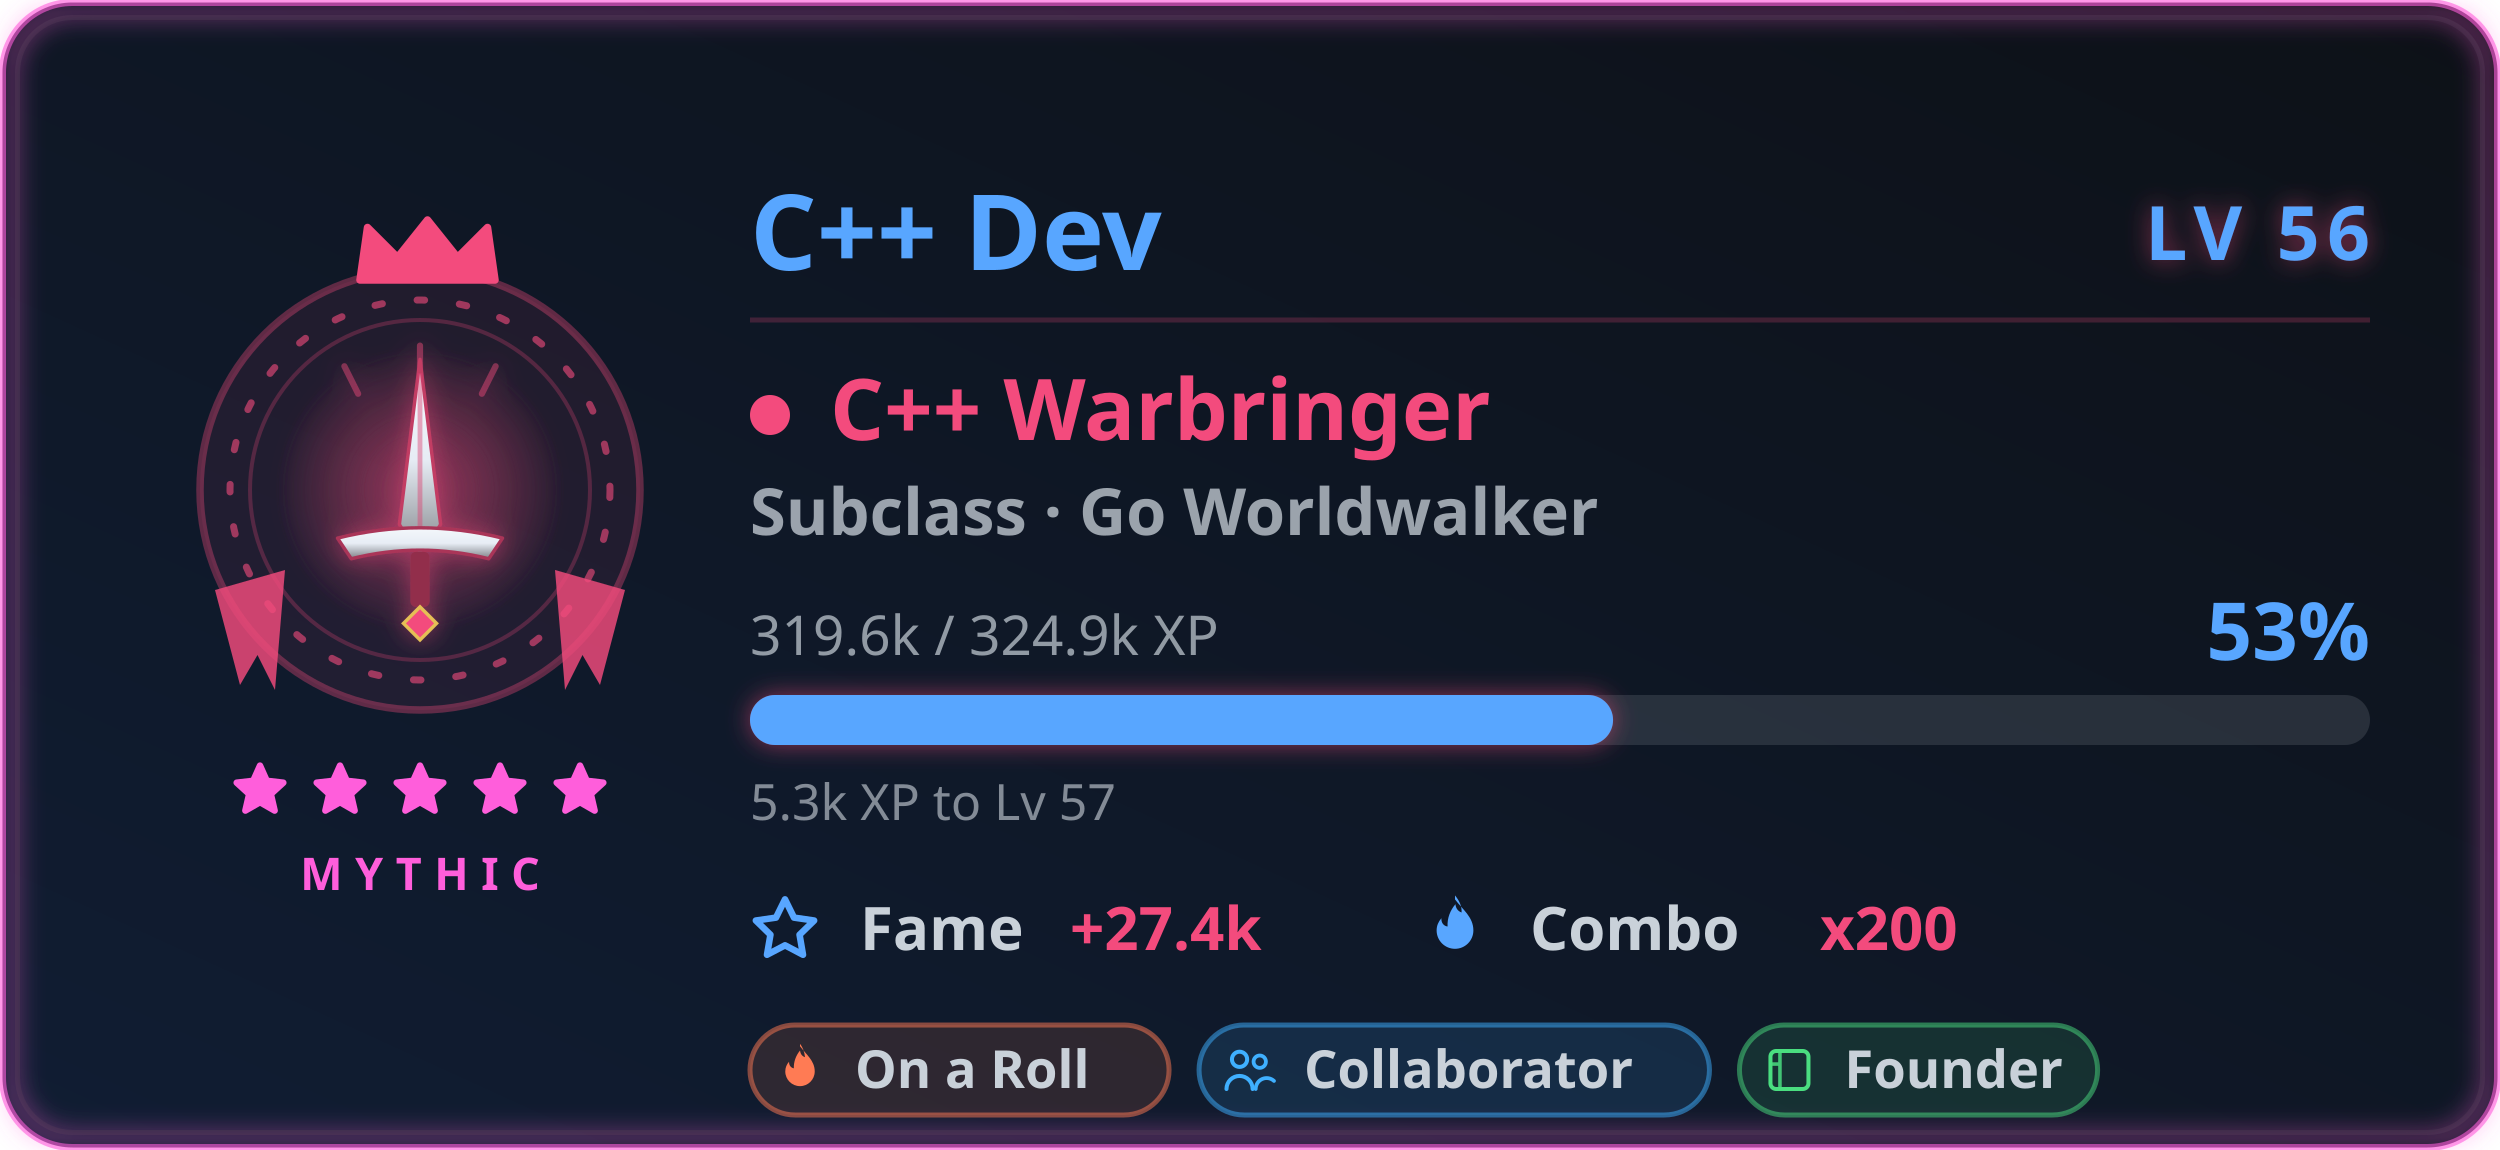
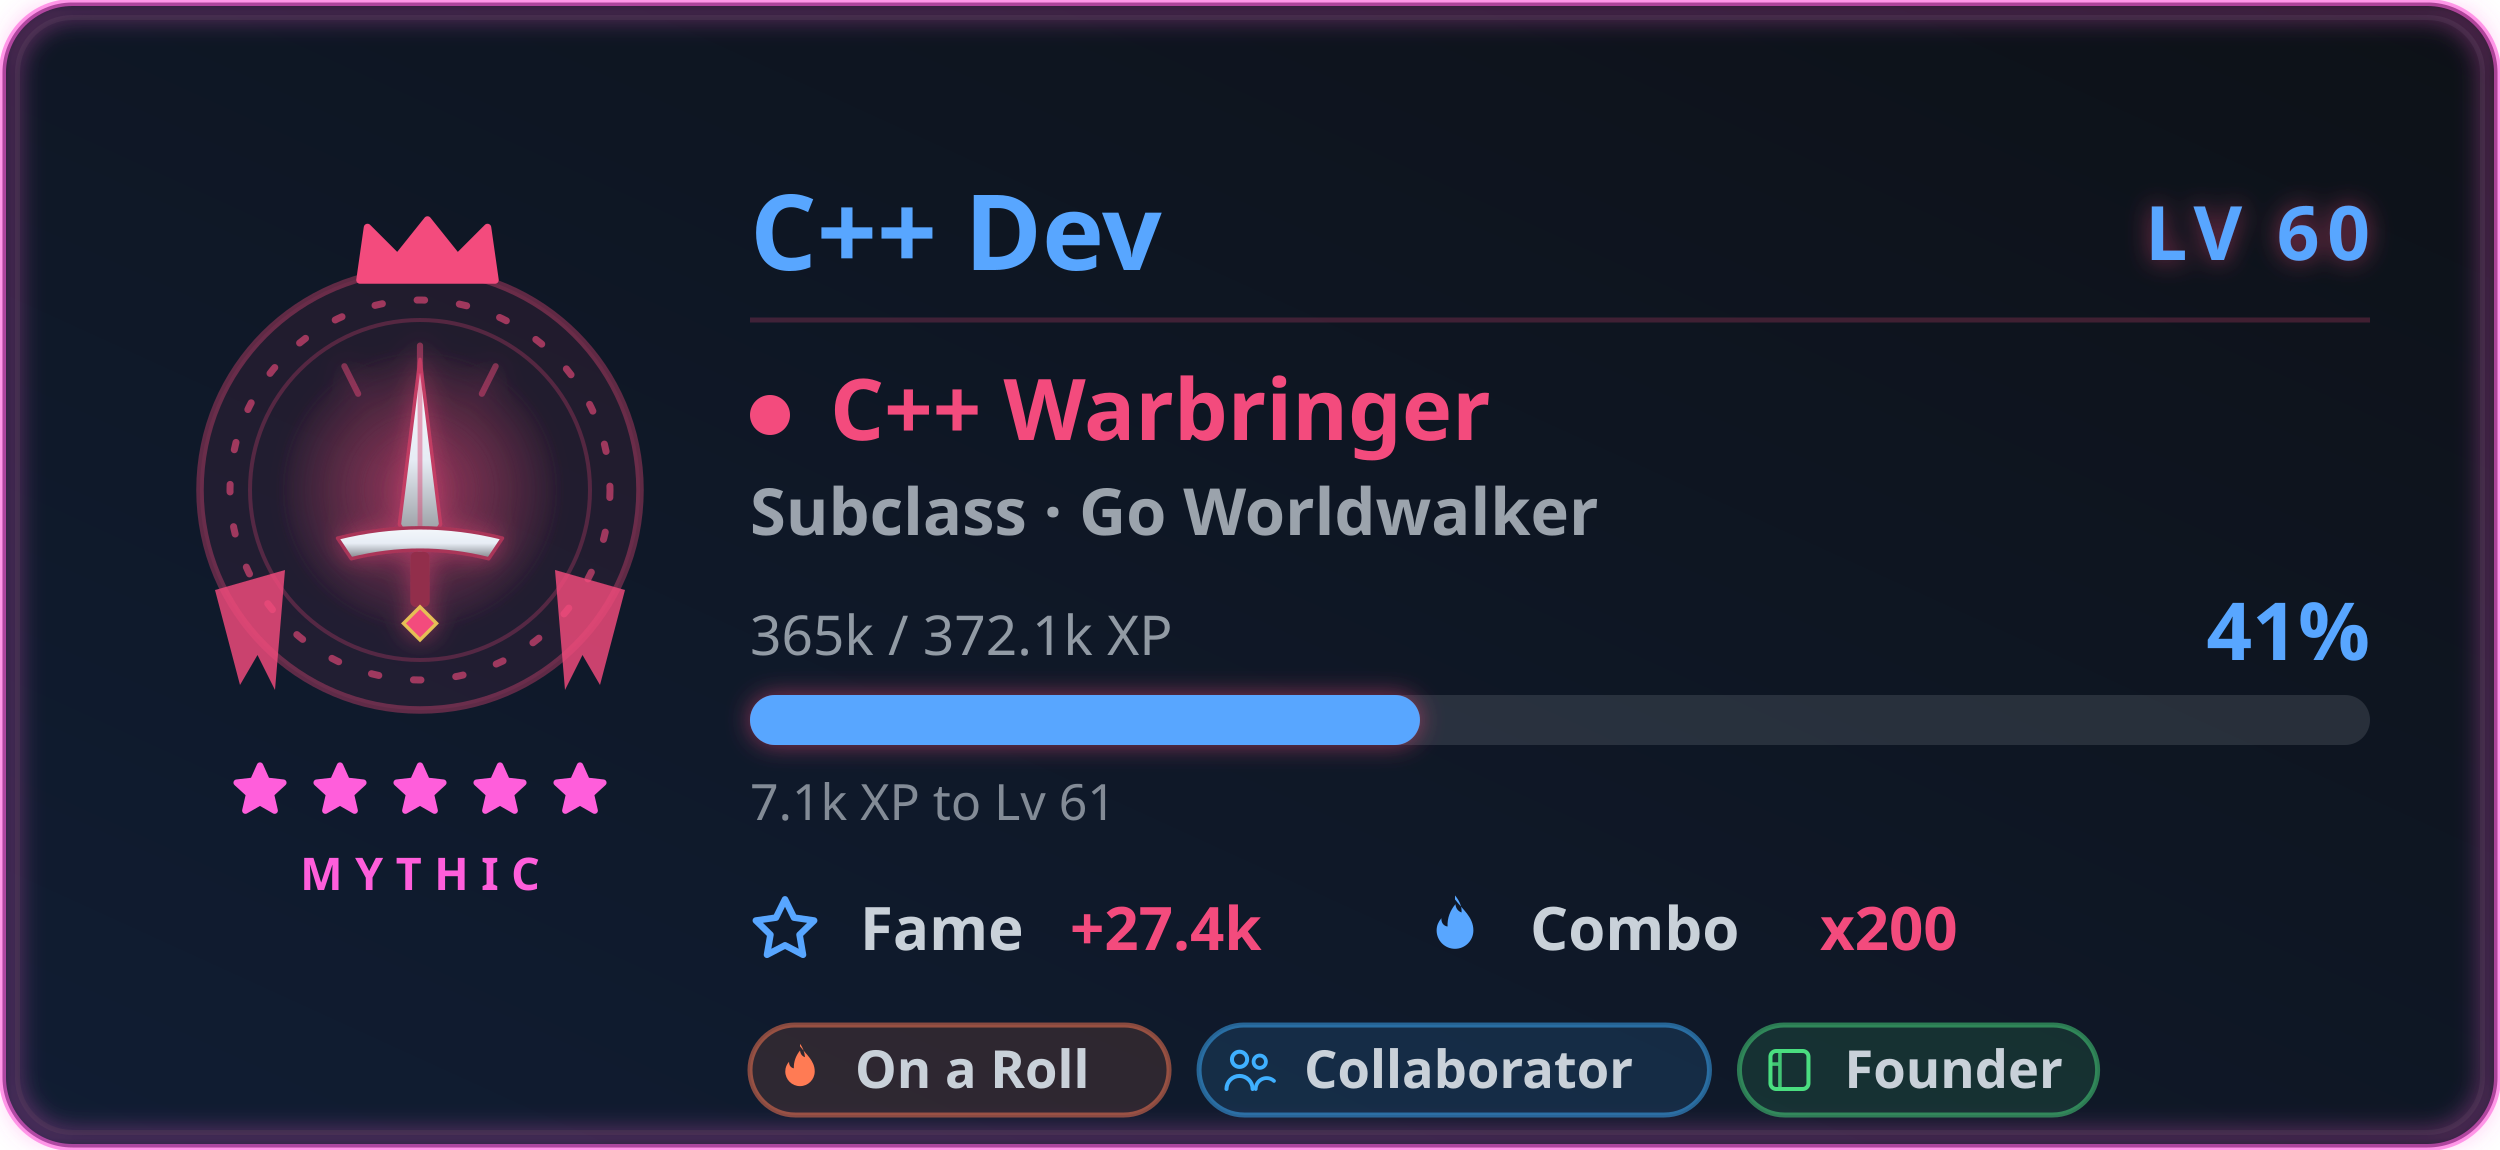
<svg xmlns="http://www.w3.org/2000/svg" width="500" height="230" viewBox="0 0 500 230" role="img" aria-labelledby="card-title-a11y card-desc-a11y">
  <style>
text { font-family: 'Segoe UI', Ubuntu, 'Helvetica Neue', sans-serif; }
.title { font-size: 18px; font-weight: 600; fill: #58a6ff; }
.title-icon { fill: #58a6ff; }
.icon { fill: #58a6ff; }


.gl-name { font-size: 21px; font-weight: 700; fill: #58a6ff; }
.gl-lvl { font-size: 15px; font-weight: 800; letter-spacing: 1.5px; fill: #58a6ff; }
.gl-class { font-size: 17px; font-weight: 700; fill: #f34b7d; }
.gl-sub { font-size: 13px; font-weight: 600; fill: #c9d1d9; opacity: 0.75; }
.gl-meta { font-size: 11px; fill: #c9d1d9; opacity: 0.7; }
.gl-pct { font-size: 16px; font-weight: 800; fill: #58a6ff; }
.gl-chip-label { font-size: 12px; font-weight: 600; fill: #c9d1d9; }
.gl-chip-value { font-size: 12px; font-weight: 800; fill: #f34b7d; }
.gl-hint { font-size: 10px; fill: #c9d1d9; opacity: 0.62; }
.gl-badge-label { font-size: 10.5px; font-weight: 600; }
.gl-rarity { font-size: 9px; font-weight: 700; letter-spacing: 2.5px; fill: #ff5edb; }

</style>
  <defs>
    <linearGradient id="card-bg" x1="0" y1="0" x2="1" y2="1" gradientTransform="rotate(90, 0.5, 0.5)">
      <stop offset="0.0%" stop-color="#0d1117" />
      <stop offset="100.0%" stop-color="#101d33" />
    </linearGradient>
    <filter id="card-glow" x="-50%" y="-50%" width="200%" height="200%">
      <feGaussianBlur in="SourceGraphic" stdDeviation="3" result="blur" />
      <feFlood flood-color="#58a6ff" flood-opacity="0.55" result="tint" />
      <feComposite in="tint" in2="blur" operator="in" result="softGlow" />
      <feMerge>
        <feMergeNode in="softGlow" />
        <feMergeNode in="SourceGraphic" />
      </feMerge>
    </filter>
    <filter id="gl-glow" x="-60%" y="-60%" width="220%" height="220%">
      <feGaussianBlur in="SourceGraphic" stdDeviation="2.4" result="b" />
      <feFlood flood-color="#f34b7d" flood-opacity="0.55" result="t" />
      <feComposite in="t" in2="b" operator="in" result="g" />
      <feMerge>
        <feMergeNode in="g" />
        <feMergeNode in="SourceGraphic" />
      </feMerge>
    </filter>
    <filter id="gl-rarity" x="-20%" y="-20%" width="140%" height="140%">
      <feGaussianBlur stdDeviation="2.4" />
    </filter>
  </defs>
  <rect x="0.5" y="0.5" width="499" height="229" rx="14" fill="url(#card-bg)" stroke="#ff5edb" stroke-width="1.4" stroke-opacity="0.6" />
  <rect x="3.5" y="3.5" width="493" height="223" rx="11" fill="none" stroke="#30363d" stroke-opacity="0.4" />
  <rect x="2" y="2" width="496" height="226" rx="13" fill="none" stroke="#ff5edb" stroke-width="3.5" stroke-opacity="0.4" filter="url(#gl-rarity)" />
  <g class="fade">
    <g class="">
      <g class="flourish">
        <g transform="translate(84,0)">
          <g transform="translate(0,98)" fill="#f34b7d" opacity="0.82">
            <path d="M27 16 L41 20 L36 39 L32.5 33 L29 40 Z" />
          </g>
        </g>
        <g transform="translate(84,0) scale(-1,1)">
          <g transform="translate(0,98)" fill="#f34b7d" opacity="0.82">
            <path d="M27 16 L41 20 L36 39 L32.5 33 L29 40 Z" />
          </g>
        </g>
      </g>
      <circle cx="84" cy="98" r="44" fill="#f34b7d" fill-opacity="0.08" stroke="#f34b7d" stroke-opacity="0.35" stroke-width="1.5" />
      <g class="">
        <circle cx="84" cy="98" r="38" fill="none" stroke="#f34b7d" stroke-opacity="0.6" stroke-width="1.4" stroke-dasharray="1.5 7" stroke-linecap="round" />
        <circle cx="84" cy="98" r="34" fill="none" stroke="#f34b7d" stroke-opacity="0.25" stroke-width="0.8" />
      </g>
      <g class="" filter="url(#gl-glow)">
        <svg class="" x="51" y="65" width="66" height="66" viewBox="0 0 48 48" aria-hidden="true">
          <defs>
            <radialGradient id="cpHalo" cx="0.5" cy="0.5" r="0.5">
              <stop offset="0" stop-color="#f34b7d" stop-opacity="0.42" />
              <stop offset="1" stop-color="#f34b7d" stop-opacity="0" />
            </radialGradient>
            <linearGradient id="cpBlade" x1="0" y1="0" x2="0" y2="1">
              <stop offset="0" stop-color="#f4f7fb" />
              <stop offset="0.5" stop-color="#e7edf5" />
              <stop offset="1" stop-color="#7f8287" />
            </linearGradient>
          </defs>
          <circle cx="24" cy="24" r="21" fill="url(#cpHalo)" />
          <g stroke="#f34b7d" stroke-width="0.9" stroke-opacity="0.45" stroke-linecap="round">
            <path d="M24 3 V8 M13 6 L15 10 M35 6 L33 10" />
          </g>
          <path d="M24 5 L27 29 L24 34 L21 29 Z" fill="url(#cpBlade)" stroke="#c23c64" stroke-width="0.5" stroke-linejoin="round" />
          <path d="M24 7 V31" stroke="#db4471" stroke-width="0.7" stroke-opacity="0.45" />
          <path d="M12 31 Q24 28 36 31 L34 34 Q24 31.5 14 34 Z" fill="url(#cpBlade)" stroke="#aa3558" stroke-width="0.5" stroke-linejoin="round" />
          <rect x="22.6" y="33" width="2.8" height="8" rx="0.8" fill="#922d4b" />
          <path d="M24 41 l2.4 2.4 l-2.4 2.4 l-2.4 -2.4 Z" fill="#f34b7d" stroke="#e6bf55" stroke-width="0.5" />
        </svg>
      </g>
      <g transform="translate(69, 42.5) scale(1.5)">
        <path d="M2 9 L3 2 L7 6 L11 1 L15 6 L19 2 L20 9 Z" fill="#f34b7d" stroke="#f34b7d" stroke-width="1" stroke-linejoin="round" />
      </g>
    </g>
    <g>
      <g class="" transform="translate(45.5, 151.5) scale(0.5416667)" fill="#ff5edb" stroke="#ff5edb" stroke-width="2.4" stroke-linejoin="round" stroke-linecap="round" opacity="1">
        <path d="M12 3 L14.5 8.6 L20.6 9.3 L16 13.5 L17.4 19.6 L12 16.5 L6.6 19.6 L8 13.5 L3.4 9.3 L9.5 8.6 Z" />
      </g>
      <g class="" transform="translate(61.5, 151.5) scale(0.5416667)" fill="#ff5edb" stroke="#ff5edb" stroke-width="2.4" stroke-linejoin="round" stroke-linecap="round" opacity="1">
        <path d="M12 3 L14.5 8.6 L20.6 9.3 L16 13.5 L17.4 19.6 L12 16.5 L6.6 19.6 L8 13.5 L3.4 9.3 L9.5 8.6 Z" />
      </g>
      <g class="" transform="translate(77.5, 151.5) scale(0.5416667)" fill="#ff5edb" stroke="#ff5edb" stroke-width="2.4" stroke-linejoin="round" stroke-linecap="round" opacity="1">
        <path d="M12 3 L14.5 8.6 L20.6 9.3 L16 13.5 L17.4 19.6 L12 16.5 L6.6 19.6 L8 13.5 L3.4 9.3 L9.5 8.6 Z" />
      </g>
      <g class="" transform="translate(93.5, 151.5) scale(0.5416667)" fill="#ff5edb" stroke="#ff5edb" stroke-width="2.4" stroke-linejoin="round" stroke-linecap="round" opacity="1">
        <path d="M12 3 L14.5 8.6 L20.6 9.3 L16 13.5 L17.4 19.6 L12 16.5 L6.6 19.6 L8 13.5 L3.4 9.3 L9.5 8.6 Z" />
      </g>
      <g class="" transform="translate(109.5, 151.5) scale(0.5416667)" fill="#ff5edb" stroke="#ff5edb" stroke-width="2.4" stroke-linejoin="round" stroke-linecap="round" opacity="1">
        <path d="M12 3 L14.5 8.6 L20.6 9.3 L16 13.5 L17.4 19.6 L12 16.5 L6.6 19.6 L8 13.5 L3.4 9.3 L9.5 8.6 Z" />
      </g>
    </g>
    <text class="gl-rarity" x="84" y="178" text-anchor="middle">MYTHIC</text>
  </g>
  <g class="fade" style="animation-delay:.15s">
    <text class="gl-name" x="150" y="54">C++ Dev</text>
-     <text class="gl-lvl glow-pulse" x="474" y="52" text-anchor="end" filter="url(#gl-glow)">LV 56</text>
+     <text class="gl-lvl glow-pulse" x="474" y="52" text-anchor="end" filter="url(#gl-glow)">LV 60</text>
    <line x1="150" y1="64" x2="474" y2="64" stroke="#f34b7d" stroke-opacity="0.22" stroke-width="1" />
    <circle cx="154" cy="83" r="4" fill="#f34b7d" />
    <text class="gl-class" x="166" y="88">C++ Warbringer</text>
    <text class="gl-sub" x="150" y="107">Subclass · Go Worldwalker</text>
-     <text class="gl-meta" x="150" y="131">319.6k / 324.9k XP</text>
-     <text class="gl-pct " x="474" y="132" text-anchor="end">53%</text>
+     <text class="gl-meta" x="150" y="131">365k / 372.1k XP</text>
+     <text class="gl-pct " x="474" y="132" text-anchor="end">41%</text>
    <rect x="150" y="139" width="324" height="10" rx="5" fill="#c9d1d9" fill-opacity="0.14" />
-     <rect class="xp-fill " x="150" y="139" width="172.609" height="10" rx="5" fill="#58a6ff" filter="url(#gl-glow)" />
-     <text class="gl-hint" x="150" y="164">5.3k XP to Lv 57</text>
+     <rect class="xp-fill " x="150" y="139" width="133.991" height="10" rx="5" fill="#58a6ff" filter="url(#gl-glow)" />
+     <text class="gl-hint" x="150" y="164">7.1k XP to Lv 61</text>
    <g transform="translate(150, 190)">
      <svg class="icon" x="0" y="-11" width="14" height="14" viewBox="0 0 16 16" aria-hidden="true">
        <path fill-rule="evenodd" d="M8 .25a.75.75 0 0 1 .673.418l1.882 3.815 4.21.612a.75.75 0 0 1 .416 1.279l-3.046 2.97.719 4.192a.75.75 0 0 1-1.088.791L8 12.347l-3.766 1.98a.75.75 0 0 1-1.088-.79l.72-4.194L.818 6.374a.75.75 0 0 1 .416-1.28l4.21-.611L7.327.668A.75.75 0 0 1 8 .25zm0 2.445L6.615 5.5a.75.75 0 0 1-.564.41l-3.097.45 2.24 2.184a.75.75 0 0 1 .216.664l-.528 3.084 2.769-1.456a.75.75 0 0 1 .698 0l2.77 1.456-.53-3.084a.75.75 0 0 1 .216-.664l2.24-2.183-3.096-.45a.75.75 0 0 1-.564-.41L8 2.694v.001z" />
      </svg>
      <text class="gl-chip-label" x="22" y="0">Fame</text>
      <text class="gl-chip-value" x="64" y="0">+27.4k</text>
    </g>
    <g transform="translate(284, 190)">
      <svg class="icon" x="0" y="-11" width="14" height="14" viewBox="0 0 16 16" aria-hidden="true">
        <path fill-rule="evenodd" d="M8 1c1.7 2.3 4.2 4 4.2 7.1a4.2 4.2 0 0 1-8.4 0c0-1.1.4-2 1.1-2.8-.1 1 .5 1.8 1.4 1.9-.1-1.9.6-3.7 1.8-5.1.1 1 .6 1.6 1.4 1.9.1-1.4-.5-2.7-1.5-3.9z" />
      </svg>
      <text class="gl-chip-label" x="22" y="0">Combo</text>
      <text class="gl-chip-value" x="80" y="0">x200</text>
    </g>
  </g>
  <g class="fade" style="animation-delay:.2s">
    <g>
      <rect x="150" y="205" width="83.81" height="18" rx="9" fill="#ff7b54" fill-opacity="0.13" stroke="#ff7b54" stroke-opacity="0.5" stroke-width="1" />
      <g transform="translate(154.3, 208.3) scale(0.475)">
        <path d="M12 2c2.5 3.4 6.2 6 6.2 10.6a6.2 6.2 0 0 1-12.4 0c0-1.6.6-3 1.6-4.1-.1 1.5.8 2.6 2 2.8-.1-2.8.9-5.4 2.6-7.5.2 1.5.9 2.4 2.1 2.8-.2-2-.8-4-2.1-5.6Z" fill="#ff7b54" />
      </g>
      <text class="gl-badge-label" x="171" y="217.6" fill="#c9d1d9">On a Roll</text>
    </g>
    <g>
      <rect x="239.81" y="205" width="102.08" height="18" rx="9" fill="#3fb0ff" fill-opacity="0.13" stroke="#3fb0ff" stroke-opacity="0.5" stroke-width="1" />
      <g transform="translate(244.11, 208.3) scale(0.475)">
        <circle cx="8" cy="7.5" r="3.2" fill="none" stroke="#3fb0ff" stroke-width="1.7" />
        <path d="M2.5 20a5.5 5.5 0 0 1 11 0" fill="none" stroke="#3fb0ff" stroke-width="1.7" stroke-linecap="round" />
        <circle cx="16.5" cy="8.5" r="2.6" fill="none" stroke="#3fb0ff" stroke-width="1.6" />
        <path d="M14.8 20a4.6 4.6 0 0 1 7.7-3.4" fill="none" stroke="#3fb0ff" stroke-width="1.6" stroke-linecap="round" />
      </g>
      <text class="gl-badge-label" x="260.81" y="217.6" fill="#c9d1d9">Collaborator</text>
    </g>
    <g>
      <rect x="347.89" y="205" width="71.63" height="18" rx="9" fill="#4ade80" fill-opacity="0.13" stroke="#4ade80" stroke-opacity="0.5" stroke-width="1" />
      <g transform="translate(352.19, 208.3) scale(0.475)">
        <rect x="4" y="4" width="16" height="16" rx="2.4" fill="none" stroke="#4ade80" stroke-width="1.7" />
        <path d="M8 4v16 M4 9.5h4" fill="none" stroke="#4ade80" stroke-width="1.5" opacity="0.85" />
      </g>
      <text class="gl-badge-label" x="368.89" y="217.6" fill="#c9d1d9">Founder</text>
    </g>
  </g>
</svg>
